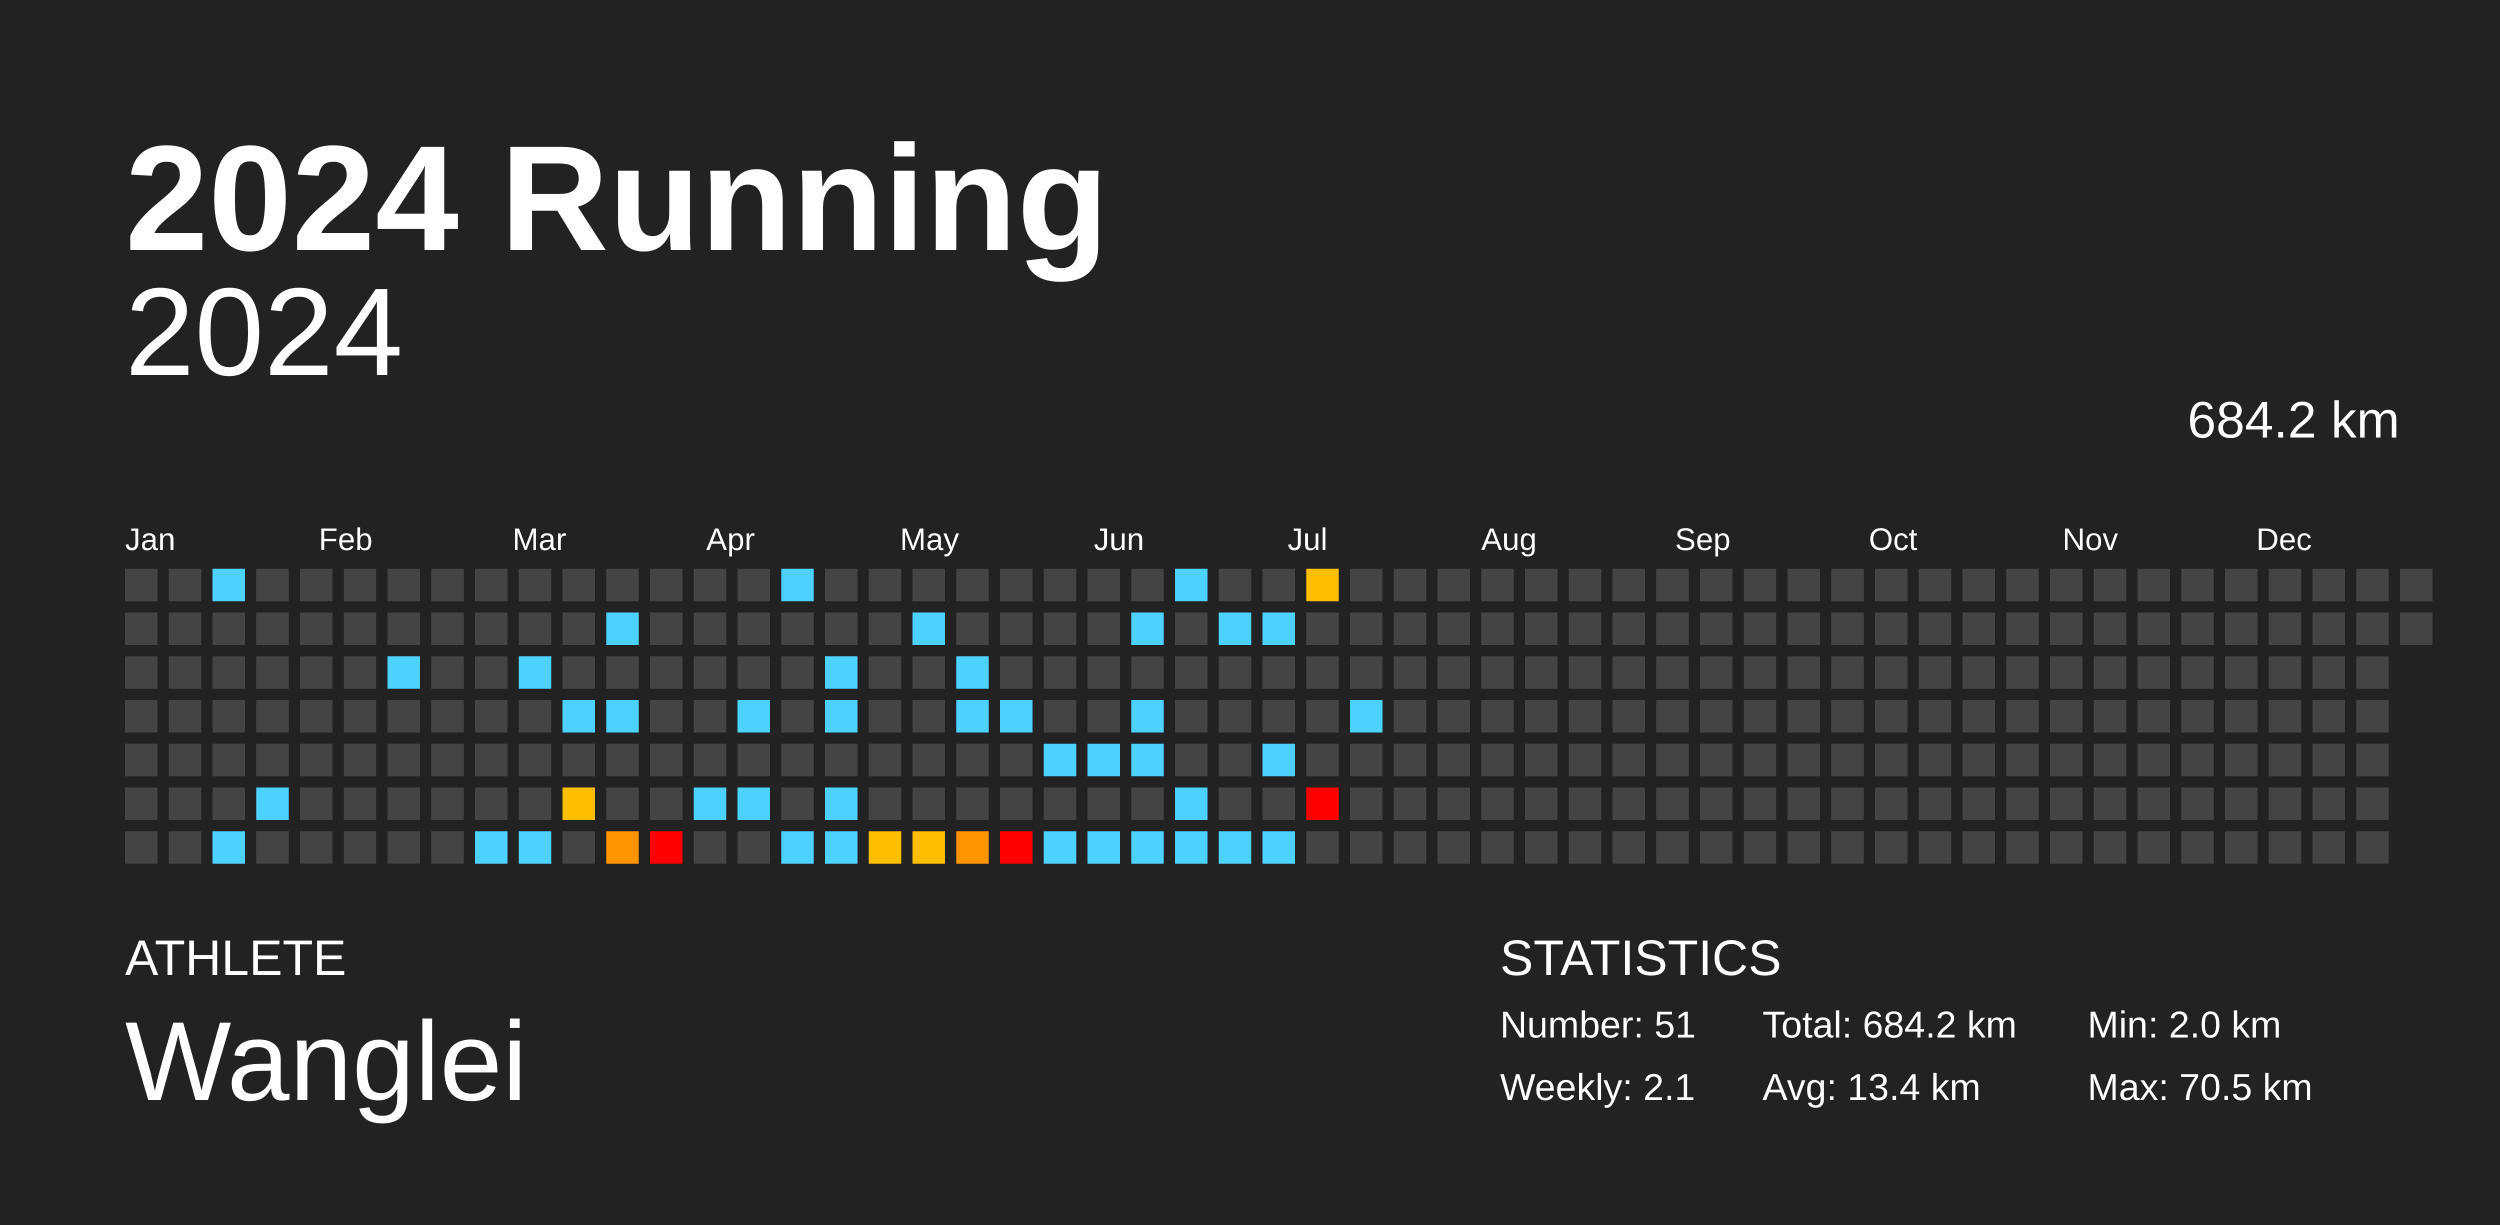
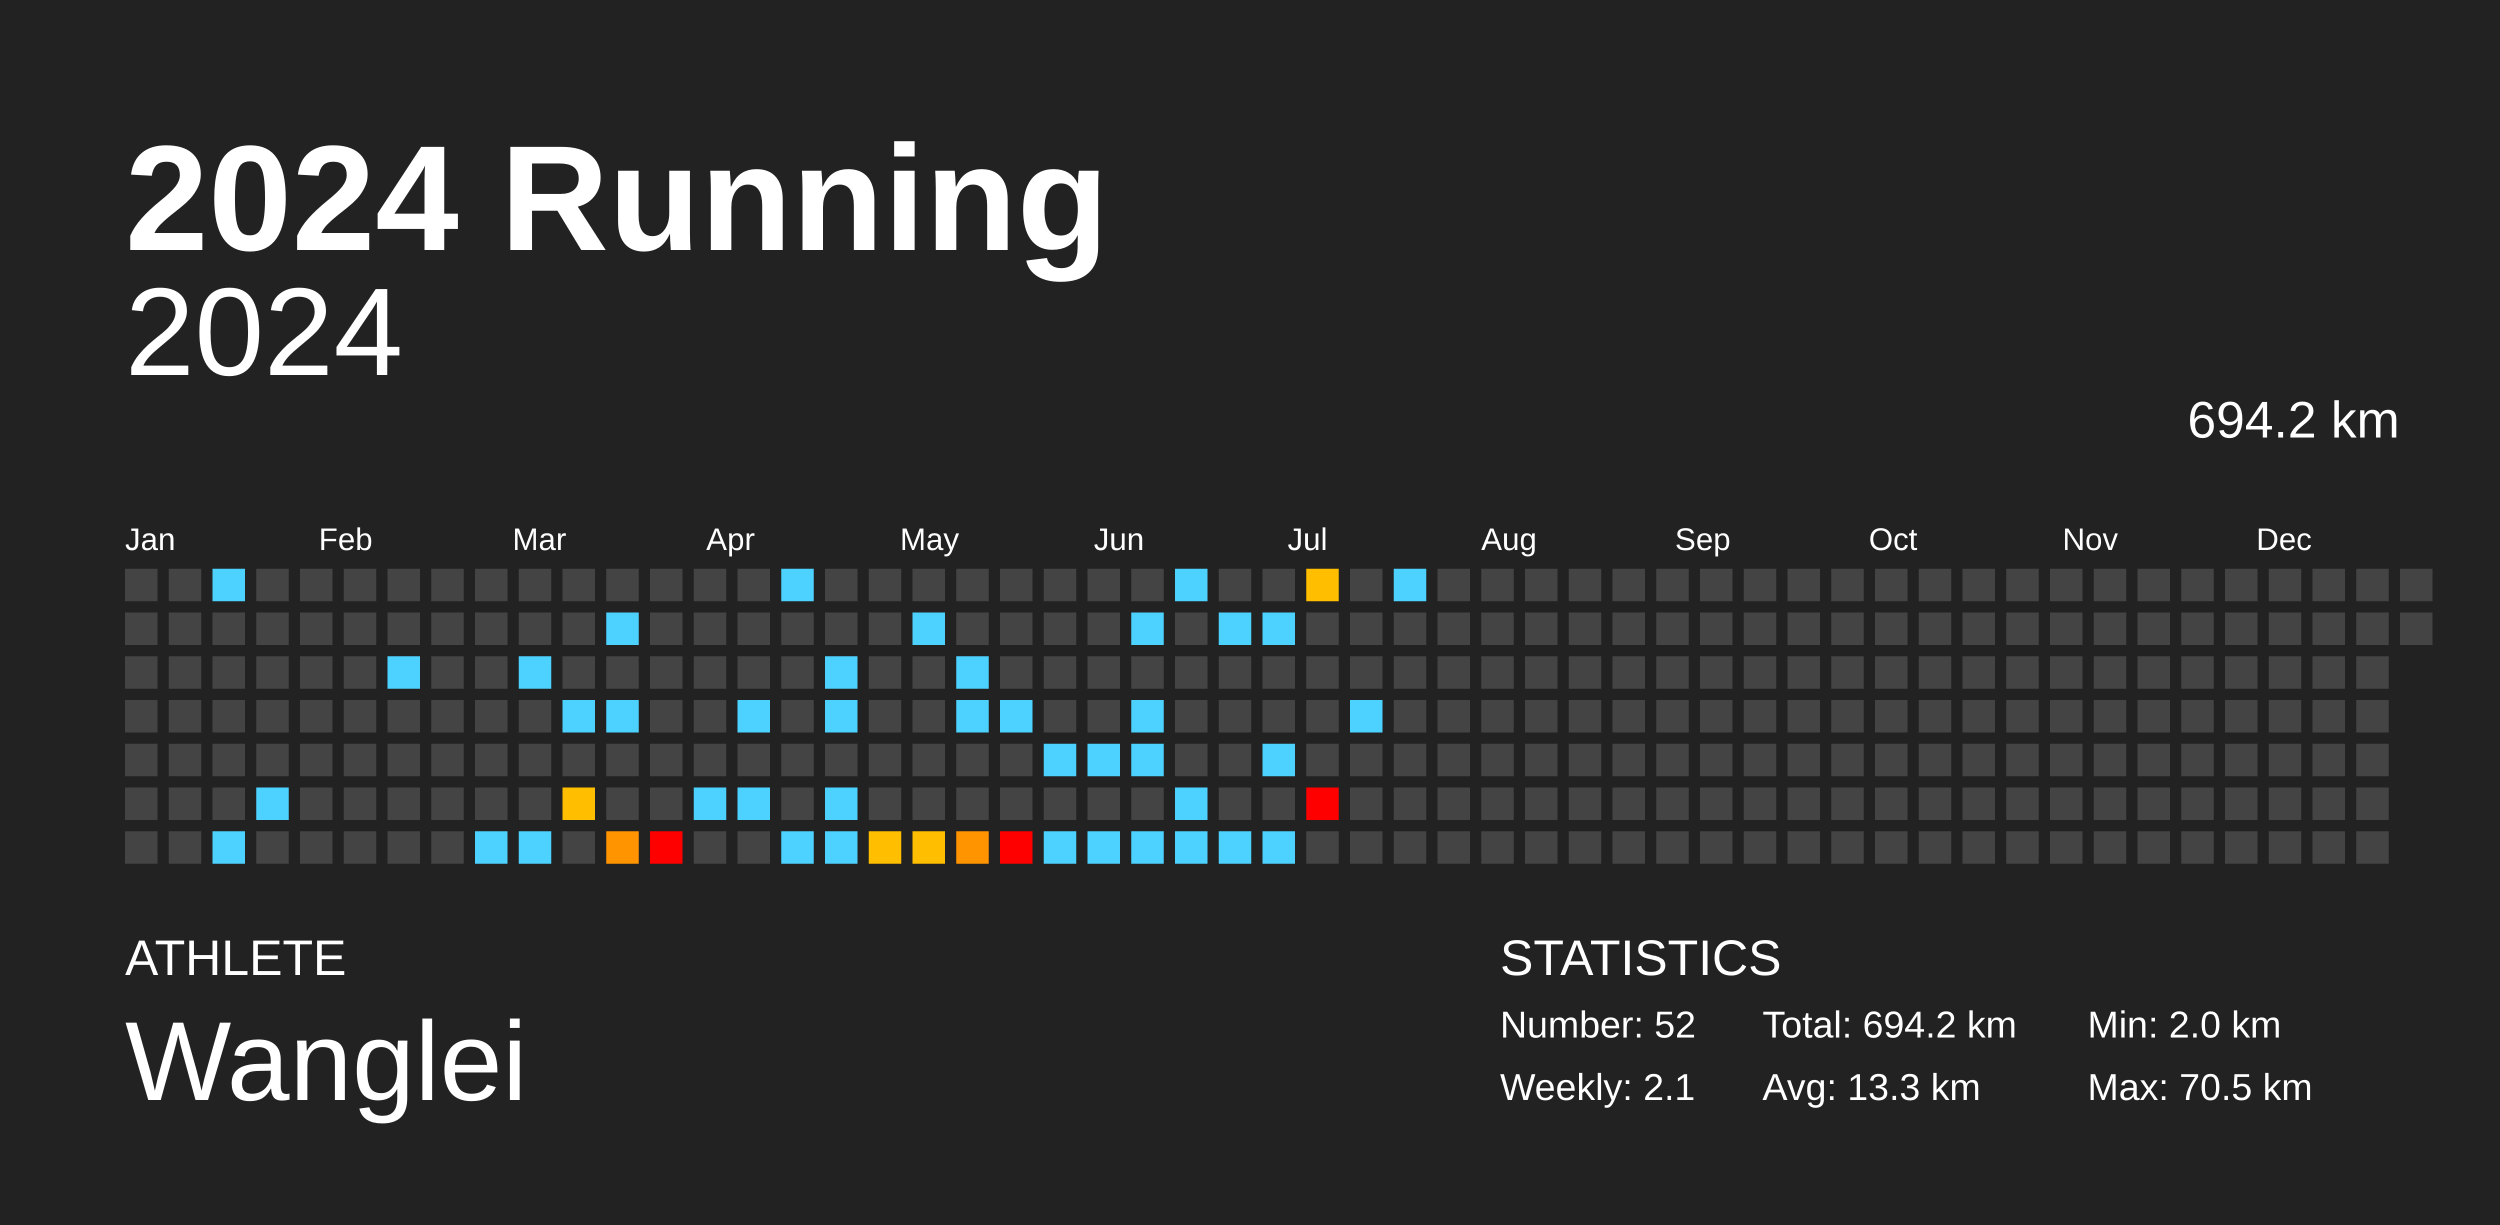
<svg xmlns="http://www.w3.org/2000/svg" baseProfile="full" height="98mm" version="1.1" viewBox="0,0,200,98" width="200mm">
  <defs />
  <rect fill="#222222" height="98" width="200" x="0" y="0" />
  <text fill="#FFFFFF" style="font-size:12px; font-family:Arial; font-weight:bold;" x="10" y="20">2024 Running</text>
  <text fill="#FFFFFF" style="font-size:4px; font-family:Arial" x="10" y="78">ATHLETE</text>
  <text fill="#FFFFFF" style="font-size:9px; font-family:Arial" x="10" y="88">Wanglei</text>
  <text fill="#FFFFFF" style="font-size:4px; font-family:Arial" x="120" y="78">STATISTICS</text>
-   <text fill="#FFFFFF" style="font-size:3px; font-family:Arial" x="120" y="83">Number: 51</text>
+   <text fill="#FFFFFF" style="font-size:3px; font-family:Arial" x="120" y="83">Number: 52</text>
  <text fill="#FFFFFF" style="font-size:3px; font-family:Arial" x="120" y="88">Weekly: 2.1</text>
-   <text fill="#FFFFFF" style="font-size:3px; font-family:Arial" x="141" y="83">Total: 684.2 km</text>
-   <text fill="#FFFFFF" style="font-size:3px; font-family:Arial" x="141" y="88">Avg: 13.4 km</text>
+   <text fill="#FFFFFF" style="font-size:3px; font-family:Arial" x="141" y="83">Total: 694.2 km</text>
+   <text fill="#FFFFFF" style="font-size:3px; font-family:Arial" x="141" y="88">Avg: 13.3 km</text>
  <text fill="#FFFFFF" style="font-size:3px; font-family:Arial" x="167" y="83">Min: 2.0 km</text>
  <text fill="#FFFFFF" style="font-size:3px; font-family:Arial" x="167" y="88">Max: 70.5 km</text>
  <text alignment-baseline="hanging" fill="#FFFFFF" style="font-size:10.0px; font-family:Arial;" x="10" y="30">2024</text>
-   <text alignment-baseline="hanging" fill="#FFFFFF" style="font-size:4.125px; font-family:Arial;" x="175" y="35">684.2 km</text>
+   <text alignment-baseline="hanging" fill="#FFFFFF" style="font-size:4.125px; font-family:Arial;" x="175" y="35">694.2 km</text>
  <text fill="#FFFFFF" style="font-size:2.5px; font-family:Arial" x="10.0" y="44">Jan</text>
  <text fill="#FFFFFF" style="font-size:2.5px; font-family:Arial" x="25.5" y="44">Feb</text>
  <text fill="#FFFFFF" style="font-size:2.5px; font-family:Arial" x="41.0" y="44">Mar</text>
  <text fill="#FFFFFF" style="font-size:2.5px; font-family:Arial" x="56.5" y="44">Apr</text>
  <text fill="#FFFFFF" style="font-size:2.5px; font-family:Arial" x="72.0" y="44">May</text>
  <text fill="#FFFFFF" style="font-size:2.5px; font-family:Arial" x="87.5" y="44">Jun</text>
  <text fill="#FFFFFF" style="font-size:2.5px; font-family:Arial" x="103.0" y="44">Jul</text>
  <text fill="#FFFFFF" style="font-size:2.5px; font-family:Arial" x="118.5" y="44">Aug</text>
  <text fill="#FFFFFF" style="font-size:2.5px; font-family:Arial" x="134.0" y="44">Sep</text>
  <text fill="#FFFFFF" style="font-size:2.5px; font-family:Arial" x="149.5" y="44">Oct</text>
  <text fill="#FFFFFF" style="font-size:2.5px; font-family:Arial" x="165.0" y="44">Nov</text>
  <text fill="#FFFFFF" style="font-size:2.5px; font-family:Arial" x="180.5" y="44">Dec</text>
  <rect fill="#444444" height="2.6" width="2.6" x="10.0" y="45.5" />
  <rect fill="#444444" height="2.6" width="2.6" x="10.0" y="49.0" />
  <rect fill="#444444" height="2.6" width="2.6" x="10.0" y="52.5" />
  <rect fill="#444444" height="2.6" width="2.6" x="10.0" y="56.0" />
  <rect fill="#444444" height="2.6" width="2.6" x="10.0" y="59.5" />
  <rect fill="#444444" height="2.6" width="2.6" x="10.0" y="63.0" />
  <rect fill="#444444" height="2.6" width="2.6" x="10.0" y="66.5" />
  <rect fill="#444444" height="2.6" width="2.6" x="13.5" y="45.5" />
  <rect fill="#444444" height="2.6" width="2.6" x="13.5" y="49.0" />
  <rect fill="#444444" height="2.6" width="2.6" x="13.5" y="52.5" />
  <rect fill="#444444" height="2.6" width="2.6" x="13.5" y="56.0" />
  <rect fill="#444444" height="2.6" width="2.6" x="13.5" y="59.5" />
  <rect fill="#444444" height="2.6" width="2.6" x="13.5" y="63.0" />
  <rect fill="#444444" height="2.6" width="2.6" x="13.5" y="66.5" />
  <rect fill="#4dd2ff" height="2.6" width="2.6" x="17.0" y="45.5" />
  <rect fill="#444444" height="2.6" width="2.6" x="17.0" y="49.0" />
  <rect fill="#444444" height="2.6" width="2.6" x="17.0" y="52.5" />
  <rect fill="#444444" height="2.6" width="2.6" x="17.0" y="56.0" />
  <rect fill="#444444" height="2.6" width="2.6" x="17.0" y="59.5" />
  <rect fill="#444444" height="2.6" width="2.6" x="17.0" y="63.0" />
  <rect fill="#4dd2ff" height="2.6" width="2.6" x="17.0" y="66.5" />
  <rect fill="#444444" height="2.6" width="2.6" x="20.5" y="45.5" />
  <rect fill="#444444" height="2.6" width="2.6" x="20.5" y="49.0" />
  <rect fill="#444444" height="2.6" width="2.6" x="20.5" y="52.5" />
  <rect fill="#444444" height="2.6" width="2.6" x="20.5" y="56.0" />
  <rect fill="#444444" height="2.6" width="2.6" x="20.5" y="59.5" />
  <rect fill="#4dd2ff" height="2.6" width="2.6" x="20.5" y="63.0" />
  <rect fill="#444444" height="2.6" width="2.6" x="20.5" y="66.5" />
  <rect fill="#444444" height="2.6" width="2.6" x="24.0" y="45.5" />
  <rect fill="#444444" height="2.6" width="2.6" x="24.0" y="49.0" />
  <rect fill="#444444" height="2.6" width="2.6" x="24.0" y="52.5" />
  <rect fill="#444444" height="2.6" width="2.6" x="24.0" y="56.0" />
  <rect fill="#444444" height="2.6" width="2.6" x="24.0" y="59.5" />
  <rect fill="#444444" height="2.6" width="2.6" x="24.0" y="63.0" />
  <rect fill="#444444" height="2.6" width="2.6" x="24.0" y="66.5" />
  <rect fill="#444444" height="2.6" width="2.6" x="27.5" y="45.5" />
  <rect fill="#444444" height="2.6" width="2.6" x="27.5" y="49.0" />
  <rect fill="#444444" height="2.6" width="2.6" x="27.5" y="52.5" />
  <rect fill="#444444" height="2.6" width="2.6" x="27.5" y="56.0" />
  <rect fill="#444444" height="2.6" width="2.6" x="27.5" y="59.5" />
  <rect fill="#444444" height="2.6" width="2.6" x="27.5" y="63.0" />
  <rect fill="#444444" height="2.6" width="2.6" x="27.5" y="66.5" />
  <rect fill="#444444" height="2.6" width="2.6" x="31.0" y="45.5" />
  <rect fill="#444444" height="2.6" width="2.6" x="31.0" y="49.0" />
  <rect fill="#4dd2ff" height="2.6" width="2.6" x="31.0" y="52.5" />
  <rect fill="#444444" height="2.6" width="2.6" x="31.0" y="56.0" />
  <rect fill="#444444" height="2.6" width="2.6" x="31.0" y="59.5" />
  <rect fill="#444444" height="2.6" width="2.6" x="31.0" y="63.0" />
  <rect fill="#444444" height="2.6" width="2.6" x="31.0" y="66.5" />
  <rect fill="#444444" height="2.6" width="2.6" x="34.5" y="45.5" />
  <rect fill="#444444" height="2.6" width="2.6" x="34.5" y="49.0" />
  <rect fill="#444444" height="2.6" width="2.6" x="34.5" y="52.5" />
  <rect fill="#444444" height="2.6" width="2.6" x="34.5" y="56.0" />
  <rect fill="#444444" height="2.6" width="2.6" x="34.5" y="59.5" />
  <rect fill="#444444" height="2.6" width="2.6" x="34.5" y="63.0" />
  <rect fill="#444444" height="2.6" width="2.6" x="34.5" y="66.5" />
  <rect fill="#444444" height="2.6" width="2.6" x="38.0" y="45.5" />
  <rect fill="#444444" height="2.6" width="2.6" x="38.0" y="49.0" />
  <rect fill="#444444" height="2.6" width="2.6" x="38.0" y="52.5" />
  <rect fill="#444444" height="2.6" width="2.6" x="38.0" y="56.0" />
  <rect fill="#444444" height="2.6" width="2.6" x="38.0" y="59.5" />
  <rect fill="#444444" height="2.6" width="2.6" x="38.0" y="63.0" />
  <rect fill="#4dd2ff" height="2.6" width="2.6" x="38.0" y="66.5" />
  <rect fill="#444444" height="2.6" width="2.6" x="41.5" y="45.5" />
  <rect fill="#444444" height="2.6" width="2.6" x="41.5" y="49.0" />
  <rect fill="#4dd2ff" height="2.6" width="2.6" x="41.5" y="52.5" />
  <rect fill="#444444" height="2.6" width="2.6" x="41.5" y="56.0" />
  <rect fill="#444444" height="2.6" width="2.6" x="41.5" y="59.5" />
  <rect fill="#444444" height="2.6" width="2.6" x="41.5" y="63.0" />
  <rect fill="#4dd2ff" height="2.6" width="2.6" x="41.5" y="66.5" />
  <rect fill="#444444" height="2.6" width="2.6" x="45.0" y="45.5" />
  <rect fill="#444444" height="2.6" width="2.6" x="45.0" y="49.0" />
  <rect fill="#444444" height="2.6" width="2.6" x="45.0" y="52.5" />
  <rect fill="#4dd2ff" height="2.6" width="2.6" x="45.0" y="56.0" />
  <rect fill="#444444" height="2.6" width="2.6" x="45.0" y="59.5" />
  <rect fill="#ffbe00" height="2.6" width="2.6" x="45.0" y="63.0" />
  <rect fill="#444444" height="2.6" width="2.6" x="45.0" y="66.5" />
  <rect fill="#444444" height="2.6" width="2.6" x="48.5" y="45.5" />
  <rect fill="#4dd2ff" height="2.6" width="2.6" x="48.5" y="49.0" />
  <rect fill="#444444" height="2.6" width="2.6" x="48.5" y="52.5" />
  <rect fill="#4dd2ff" height="2.6" width="2.6" x="48.5" y="56.0" />
  <rect fill="#444444" height="2.6" width="2.6" x="48.5" y="59.5" />
  <rect fill="#444444" height="2.6" width="2.6" x="48.5" y="63.0" />
  <rect fill="#ff9400" height="2.6" width="2.6" x="48.5" y="66.5" />
  <rect fill="#444444" height="2.6" width="2.6" x="52.0" y="45.5" />
  <rect fill="#444444" height="2.6" width="2.6" x="52.0" y="49.0" />
  <rect fill="#444444" height="2.6" width="2.6" x="52.0" y="52.5" />
  <rect fill="#444444" height="2.6" width="2.6" x="52.0" y="56.0" />
  <rect fill="#444444" height="2.6" width="2.6" x="52.0" y="59.5" />
  <rect fill="#444444" height="2.6" width="2.6" x="52.0" y="63.0" />
  <rect fill="red" height="2.6" width="2.6" x="52.0" y="66.5" />
  <rect fill="#444444" height="2.6" width="2.6" x="55.5" y="45.5" />
  <rect fill="#444444" height="2.6" width="2.6" x="55.5" y="49.0" />
  <rect fill="#444444" height="2.6" width="2.6" x="55.5" y="52.5" />
  <rect fill="#444444" height="2.6" width="2.6" x="55.5" y="56.0" />
  <rect fill="#444444" height="2.6" width="2.6" x="55.5" y="59.5" />
  <rect fill="#4dd2ff" height="2.6" width="2.6" x="55.5" y="63.0" />
  <rect fill="#444444" height="2.6" width="2.6" x="55.5" y="66.5" />
  <rect fill="#444444" height="2.6" width="2.6" x="59.0" y="45.5" />
  <rect fill="#444444" height="2.6" width="2.6" x="59.0" y="49.0" />
  <rect fill="#444444" height="2.6" width="2.6" x="59.0" y="52.5" />
  <rect fill="#4dd2ff" height="2.6" width="2.6" x="59.0" y="56.0" />
  <rect fill="#444444" height="2.6" width="2.6" x="59.0" y="59.5" />
  <rect fill="#4dd2ff" height="2.6" width="2.6" x="59.0" y="63.0" />
  <rect fill="#444444" height="2.6" width="2.6" x="59.0" y="66.5" />
  <rect fill="#4dd2ff" height="2.6" width="2.6" x="62.5" y="45.5" />
  <rect fill="#444444" height="2.6" width="2.6" x="62.5" y="49.0" />
  <rect fill="#444444" height="2.6" width="2.6" x="62.5" y="52.5" />
  <rect fill="#444444" height="2.6" width="2.6" x="62.5" y="56.0" />
  <rect fill="#444444" height="2.6" width="2.6" x="62.5" y="59.5" />
  <rect fill="#444444" height="2.6" width="2.6" x="62.5" y="63.0" />
  <rect fill="#4dd2ff" height="2.6" width="2.6" x="62.5" y="66.5" />
  <rect fill="#444444" height="2.6" width="2.6" x="66.0" y="45.5" />
  <rect fill="#444444" height="2.6" width="2.6" x="66.0" y="49.0" />
  <rect fill="#4dd2ff" height="2.6" width="2.6" x="66.0" y="52.5" />
  <rect fill="#4dd2ff" height="2.6" width="2.6" x="66.0" y="56.0" />
  <rect fill="#444444" height="2.6" width="2.6" x="66.0" y="59.5" />
  <rect fill="#4dd2ff" height="2.6" width="2.6" x="66.0" y="63.0" />
  <rect fill="#4dd2ff" height="2.6" width="2.6" x="66.0" y="66.5" />
  <rect fill="#444444" height="2.6" width="2.6" x="69.5" y="45.5" />
  <rect fill="#444444" height="2.6" width="2.6" x="69.5" y="49.0" />
  <rect fill="#444444" height="2.6" width="2.6" x="69.5" y="52.5" />
  <rect fill="#444444" height="2.6" width="2.6" x="69.5" y="56.0" />
  <rect fill="#444444" height="2.6" width="2.6" x="69.5" y="59.5" />
  <rect fill="#444444" height="2.6" width="2.6" x="69.5" y="63.0" />
  <rect fill="#ffbe00" height="2.6" width="2.6" x="69.5" y="66.5" />
  <rect fill="#444444" height="2.6" width="2.6" x="73.0" y="45.5" />
  <rect fill="#4dd2ff" height="2.6" width="2.6" x="73.0" y="49.0" />
  <rect fill="#444444" height="2.6" width="2.6" x="73.0" y="52.5" />
  <rect fill="#444444" height="2.6" width="2.6" x="73.0" y="56.0" />
  <rect fill="#444444" height="2.6" width="2.6" x="73.0" y="59.5" />
  <rect fill="#444444" height="2.6" width="2.6" x="73.0" y="63.0" />
  <rect fill="#ffbe00" height="2.6" width="2.6" x="73.0" y="66.5" />
  <rect fill="#444444" height="2.6" width="2.6" x="76.5" y="45.5" />
  <rect fill="#444444" height="2.6" width="2.6" x="76.5" y="49.0" />
  <rect fill="#4dd2ff" height="2.6" width="2.6" x="76.5" y="52.5" />
  <rect fill="#4dd2ff" height="2.6" width="2.6" x="76.5" y="56.0" />
  <rect fill="#444444" height="2.6" width="2.6" x="76.5" y="59.5" />
  <rect fill="#444444" height="2.6" width="2.6" x="76.5" y="63.0" />
  <rect fill="#ff9400" height="2.6" width="2.6" x="76.5" y="66.5" />
  <rect fill="#444444" height="2.6" width="2.6" x="80.0" y="45.5" />
  <rect fill="#444444" height="2.6" width="2.6" x="80.0" y="49.0" />
  <rect fill="#444444" height="2.6" width="2.6" x="80.0" y="52.5" />
  <rect fill="#4dd2ff" height="2.6" width="2.6" x="80.0" y="56.0" />
  <rect fill="#444444" height="2.6" width="2.6" x="80.0" y="59.5" />
  <rect fill="#444444" height="2.6" width="2.6" x="80.0" y="63.0" />
  <rect fill="red" height="2.6" width="2.6" x="80.0" y="66.5" />
  <rect fill="#444444" height="2.6" width="2.6" x="83.5" y="45.5" />
  <rect fill="#444444" height="2.6" width="2.6" x="83.5" y="49.0" />
  <rect fill="#444444" height="2.6" width="2.6" x="83.5" y="52.5" />
  <rect fill="#444444" height="2.6" width="2.6" x="83.5" y="56.0" />
  <rect fill="#4dd2ff" height="2.6" width="2.6" x="83.5" y="59.5" />
  <rect fill="#444444" height="2.6" width="2.6" x="83.5" y="63.0" />
  <rect fill="#4dd2ff" height="2.6" width="2.6" x="83.5" y="66.5" />
  <rect fill="#444444" height="2.6" width="2.6" x="87.0" y="45.5" />
  <rect fill="#444444" height="2.6" width="2.6" x="87.0" y="49.0" />
  <rect fill="#444444" height="2.6" width="2.6" x="87.0" y="52.5" />
  <rect fill="#444444" height="2.6" width="2.6" x="87.0" y="56.0" />
  <rect fill="#4dd2ff" height="2.6" width="2.6" x="87.0" y="59.5" />
  <rect fill="#444444" height="2.6" width="2.6" x="87.0" y="63.0" />
  <rect fill="#4dd2ff" height="2.6" width="2.6" x="87.0" y="66.5" />
  <rect fill="#444444" height="2.6" width="2.6" x="90.5" y="45.5" />
  <rect fill="#4dd2ff" height="2.6" width="2.6" x="90.5" y="49.0" />
  <rect fill="#444444" height="2.6" width="2.6" x="90.5" y="52.5" />
  <rect fill="#4dd2ff" height="2.6" width="2.6" x="90.5" y="56.0" />
  <rect fill="#4dd2ff" height="2.6" width="2.6" x="90.5" y="59.5" />
  <rect fill="#444444" height="2.6" width="2.6" x="90.5" y="63.0" />
  <rect fill="#4dd2ff" height="2.6" width="2.6" x="90.5" y="66.5" />
  <rect fill="#4dd2ff" height="2.6" width="2.6" x="94.0" y="45.5" />
  <rect fill="#444444" height="2.6" width="2.6" x="94.0" y="49.0" />
  <rect fill="#444444" height="2.6" width="2.6" x="94.0" y="52.5" />
  <rect fill="#444444" height="2.6" width="2.6" x="94.0" y="56.0" />
  <rect fill="#444444" height="2.6" width="2.6" x="94.0" y="59.5" />
  <rect fill="#4dd2ff" height="2.6" width="2.6" x="94.0" y="63.0" />
  <rect fill="#4dd2ff" height="2.6" width="2.6" x="94.0" y="66.5" />
  <rect fill="#444444" height="2.6" width="2.6" x="97.5" y="45.5" />
  <rect fill="#4dd2ff" height="2.6" width="2.6" x="97.5" y="49.0" />
  <rect fill="#444444" height="2.6" width="2.6" x="97.5" y="52.5" />
  <rect fill="#444444" height="2.6" width="2.6" x="97.5" y="56.0" />
  <rect fill="#444444" height="2.6" width="2.6" x="97.5" y="59.5" />
  <rect fill="#444444" height="2.6" width="2.6" x="97.5" y="63.0" />
  <rect fill="#4dd2ff" height="2.6" width="2.6" x="97.5" y="66.5" />
  <rect fill="#444444" height="2.6" width="2.6" x="101.0" y="45.5" />
  <rect fill="#4dd2ff" height="2.6" width="2.6" x="101.0" y="49.0" />
  <rect fill="#444444" height="2.6" width="2.6" x="101.0" y="52.5" />
  <rect fill="#444444" height="2.6" width="2.6" x="101.0" y="56.0" />
  <rect fill="#4dd2ff" height="2.6" width="2.6" x="101.0" y="59.5" />
  <rect fill="#444444" height="2.6" width="2.6" x="101.0" y="63.0" />
  <rect fill="#4dd2ff" height="2.6" width="2.6" x="101.0" y="66.5" />
  <rect fill="#ffbe00" height="2.6" width="2.6" x="104.5" y="45.5" />
  <rect fill="#444444" height="2.6" width="2.6" x="104.5" y="49.0" />
  <rect fill="#444444" height="2.6" width="2.6" x="104.5" y="52.5" />
  <rect fill="#444444" height="2.6" width="2.6" x="104.5" y="56.0" />
  <rect fill="#444444" height="2.6" width="2.6" x="104.5" y="59.5" />
  <rect fill="red" height="2.6" width="2.6" x="104.5" y="63.0" />
  <rect fill="#444444" height="2.6" width="2.6" x="104.5" y="66.5" />
  <rect fill="#444444" height="2.6" width="2.6" x="108.0" y="45.5" />
  <rect fill="#444444" height="2.6" width="2.6" x="108.0" y="49.0" />
  <rect fill="#444444" height="2.6" width="2.6" x="108.0" y="52.5" />
  <rect fill="#4dd2ff" height="2.6" width="2.6" x="108.0" y="56.0" />
  <rect fill="#444444" height="2.6" width="2.6" x="108.0" y="59.5" />
  <rect fill="#444444" height="2.6" width="2.6" x="108.0" y="63.0" />
  <rect fill="#444444" height="2.6" width="2.6" x="108.0" y="66.5" />
-   <rect fill="#444444" height="2.6" width="2.6" x="111.5" y="45.5" />
+   <rect fill="#4dd2ff" height="2.6" width="2.6" x="111.5" y="45.5" />
  <rect fill="#444444" height="2.6" width="2.6" x="111.5" y="49.0" />
  <rect fill="#444444" height="2.6" width="2.6" x="111.5" y="52.5" />
  <rect fill="#444444" height="2.6" width="2.6" x="111.5" y="56.0" />
  <rect fill="#444444" height="2.6" width="2.6" x="111.5" y="59.5" />
  <rect fill="#444444" height="2.6" width="2.6" x="111.5" y="63.0" />
  <rect fill="#444444" height="2.6" width="2.6" x="111.5" y="66.5" />
  <rect fill="#444444" height="2.6" width="2.6" x="115.0" y="45.5" />
  <rect fill="#444444" height="2.6" width="2.6" x="115.0" y="49.0" />
  <rect fill="#444444" height="2.6" width="2.6" x="115.0" y="52.5" />
  <rect fill="#444444" height="2.6" width="2.6" x="115.0" y="56.0" />
  <rect fill="#444444" height="2.6" width="2.6" x="115.0" y="59.5" />
  <rect fill="#444444" height="2.6" width="2.6" x="115.0" y="63.0" />
  <rect fill="#444444" height="2.6" width="2.6" x="115.0" y="66.5" />
  <rect fill="#444444" height="2.6" width="2.6" x="118.5" y="45.5" />
  <rect fill="#444444" height="2.6" width="2.6" x="118.5" y="49.0" />
  <rect fill="#444444" height="2.6" width="2.6" x="118.5" y="52.5" />
  <rect fill="#444444" height="2.6" width="2.6" x="118.5" y="56.0" />
  <rect fill="#444444" height="2.6" width="2.6" x="118.5" y="59.5" />
  <rect fill="#444444" height="2.6" width="2.6" x="118.5" y="63.0" />
  <rect fill="#444444" height="2.6" width="2.6" x="118.5" y="66.5" />
  <rect fill="#444444" height="2.6" width="2.6" x="122.0" y="45.5" />
  <rect fill="#444444" height="2.6" width="2.6" x="122.0" y="49.0" />
  <rect fill="#444444" height="2.6" width="2.6" x="122.0" y="52.5" />
  <rect fill="#444444" height="2.6" width="2.6" x="122.0" y="56.0" />
  <rect fill="#444444" height="2.6" width="2.6" x="122.0" y="59.5" />
  <rect fill="#444444" height="2.6" width="2.6" x="122.0" y="63.0" />
  <rect fill="#444444" height="2.6" width="2.6" x="122.0" y="66.5" />
  <rect fill="#444444" height="2.6" width="2.6" x="125.5" y="45.5" />
  <rect fill="#444444" height="2.6" width="2.6" x="125.5" y="49.0" />
  <rect fill="#444444" height="2.6" width="2.6" x="125.5" y="52.5" />
  <rect fill="#444444" height="2.6" width="2.6" x="125.5" y="56.0" />
  <rect fill="#444444" height="2.6" width="2.6" x="125.5" y="59.5" />
  <rect fill="#444444" height="2.6" width="2.6" x="125.5" y="63.0" />
  <rect fill="#444444" height="2.6" width="2.6" x="125.5" y="66.5" />
  <rect fill="#444444" height="2.6" width="2.6" x="129.0" y="45.5" />
  <rect fill="#444444" height="2.6" width="2.6" x="129.0" y="49.0" />
  <rect fill="#444444" height="2.6" width="2.6" x="129.0" y="52.5" />
  <rect fill="#444444" height="2.6" width="2.6" x="129.0" y="56.0" />
  <rect fill="#444444" height="2.6" width="2.6" x="129.0" y="59.5" />
  <rect fill="#444444" height="2.6" width="2.6" x="129.0" y="63.0" />
  <rect fill="#444444" height="2.6" width="2.6" x="129.0" y="66.5" />
  <rect fill="#444444" height="2.6" width="2.6" x="132.5" y="45.5" />
  <rect fill="#444444" height="2.6" width="2.6" x="132.5" y="49.0" />
  <rect fill="#444444" height="2.6" width="2.6" x="132.5" y="52.5" />
  <rect fill="#444444" height="2.6" width="2.6" x="132.5" y="56.0" />
  <rect fill="#444444" height="2.6" width="2.6" x="132.5" y="59.5" />
  <rect fill="#444444" height="2.6" width="2.6" x="132.5" y="63.0" />
  <rect fill="#444444" height="2.6" width="2.6" x="132.5" y="66.5" />
  <rect fill="#444444" height="2.6" width="2.6" x="136.0" y="45.5" />
  <rect fill="#444444" height="2.6" width="2.6" x="136.0" y="49.0" />
  <rect fill="#444444" height="2.6" width="2.6" x="136.0" y="52.5" />
  <rect fill="#444444" height="2.6" width="2.6" x="136.0" y="56.0" />
  <rect fill="#444444" height="2.6" width="2.6" x="136.0" y="59.5" />
  <rect fill="#444444" height="2.6" width="2.6" x="136.0" y="63.0" />
  <rect fill="#444444" height="2.6" width="2.6" x="136.0" y="66.5" />
  <rect fill="#444444" height="2.6" width="2.6" x="139.5" y="45.5" />
  <rect fill="#444444" height="2.6" width="2.6" x="139.5" y="49.0" />
  <rect fill="#444444" height="2.6" width="2.6" x="139.5" y="52.5" />
  <rect fill="#444444" height="2.6" width="2.6" x="139.5" y="56.0" />
  <rect fill="#444444" height="2.6" width="2.6" x="139.5" y="59.5" />
  <rect fill="#444444" height="2.6" width="2.6" x="139.5" y="63.0" />
  <rect fill="#444444" height="2.6" width="2.6" x="139.5" y="66.5" />
  <rect fill="#444444" height="2.6" width="2.6" x="143.0" y="45.5" />
  <rect fill="#444444" height="2.6" width="2.6" x="143.0" y="49.0" />
  <rect fill="#444444" height="2.6" width="2.6" x="143.0" y="52.5" />
  <rect fill="#444444" height="2.6" width="2.6" x="143.0" y="56.0" />
  <rect fill="#444444" height="2.6" width="2.6" x="143.0" y="59.5" />
  <rect fill="#444444" height="2.6" width="2.6" x="143.0" y="63.0" />
  <rect fill="#444444" height="2.6" width="2.6" x="143.0" y="66.5" />
  <rect fill="#444444" height="2.6" width="2.6" x="146.5" y="45.5" />
  <rect fill="#444444" height="2.6" width="2.6" x="146.5" y="49.0" />
  <rect fill="#444444" height="2.6" width="2.6" x="146.5" y="52.5" />
  <rect fill="#444444" height="2.6" width="2.6" x="146.5" y="56.0" />
  <rect fill="#444444" height="2.6" width="2.6" x="146.5" y="59.5" />
  <rect fill="#444444" height="2.6" width="2.6" x="146.5" y="63.0" />
  <rect fill="#444444" height="2.6" width="2.6" x="146.5" y="66.5" />
  <rect fill="#444444" height="2.6" width="2.6" x="150.0" y="45.5" />
  <rect fill="#444444" height="2.6" width="2.6" x="150.0" y="49.0" />
  <rect fill="#444444" height="2.6" width="2.6" x="150.0" y="52.5" />
  <rect fill="#444444" height="2.6" width="2.6" x="150.0" y="56.0" />
  <rect fill="#444444" height="2.6" width="2.6" x="150.0" y="59.5" />
  <rect fill="#444444" height="2.6" width="2.6" x="150.0" y="63.0" />
  <rect fill="#444444" height="2.6" width="2.6" x="150.0" y="66.5" />
  <rect fill="#444444" height="2.6" width="2.6" x="153.5" y="45.5" />
  <rect fill="#444444" height="2.6" width="2.6" x="153.5" y="49.0" />
  <rect fill="#444444" height="2.6" width="2.6" x="153.5" y="52.5" />
  <rect fill="#444444" height="2.6" width="2.6" x="153.5" y="56.0" />
  <rect fill="#444444" height="2.6" width="2.6" x="153.5" y="59.5" />
  <rect fill="#444444" height="2.6" width="2.6" x="153.5" y="63.0" />
  <rect fill="#444444" height="2.6" width="2.6" x="153.5" y="66.5" />
  <rect fill="#444444" height="2.6" width="2.6" x="157.0" y="45.5" />
  <rect fill="#444444" height="2.6" width="2.6" x="157.0" y="49.0" />
  <rect fill="#444444" height="2.6" width="2.6" x="157.0" y="52.5" />
  <rect fill="#444444" height="2.6" width="2.6" x="157.0" y="56.0" />
  <rect fill="#444444" height="2.6" width="2.6" x="157.0" y="59.5" />
  <rect fill="#444444" height="2.6" width="2.6" x="157.0" y="63.0" />
  <rect fill="#444444" height="2.6" width="2.6" x="157.0" y="66.5" />
  <rect fill="#444444" height="2.6" width="2.6" x="160.5" y="45.5" />
  <rect fill="#444444" height="2.6" width="2.6" x="160.5" y="49.0" />
  <rect fill="#444444" height="2.6" width="2.6" x="160.5" y="52.5" />
  <rect fill="#444444" height="2.6" width="2.6" x="160.5" y="56.0" />
  <rect fill="#444444" height="2.6" width="2.6" x="160.5" y="59.5" />
  <rect fill="#444444" height="2.6" width="2.6" x="160.5" y="63.0" />
  <rect fill="#444444" height="2.6" width="2.6" x="160.5" y="66.5" />
  <rect fill="#444444" height="2.6" width="2.6" x="164.0" y="45.5" />
  <rect fill="#444444" height="2.6" width="2.6" x="164.0" y="49.0" />
  <rect fill="#444444" height="2.6" width="2.6" x="164.0" y="52.5" />
  <rect fill="#444444" height="2.6" width="2.6" x="164.0" y="56.0" />
  <rect fill="#444444" height="2.6" width="2.6" x="164.0" y="59.5" />
  <rect fill="#444444" height="2.6" width="2.6" x="164.0" y="63.0" />
  <rect fill="#444444" height="2.6" width="2.6" x="164.0" y="66.5" />
  <rect fill="#444444" height="2.6" width="2.6" x="167.5" y="45.5" />
  <rect fill="#444444" height="2.6" width="2.6" x="167.5" y="49.0" />
  <rect fill="#444444" height="2.6" width="2.6" x="167.5" y="52.5" />
  <rect fill="#444444" height="2.6" width="2.6" x="167.5" y="56.0" />
  <rect fill="#444444" height="2.6" width="2.6" x="167.5" y="59.5" />
  <rect fill="#444444" height="2.6" width="2.6" x="167.5" y="63.0" />
  <rect fill="#444444" height="2.6" width="2.6" x="167.5" y="66.5" />
  <rect fill="#444444" height="2.6" width="2.6" x="171.0" y="45.5" />
  <rect fill="#444444" height="2.6" width="2.6" x="171.0" y="49.0" />
  <rect fill="#444444" height="2.6" width="2.6" x="171.0" y="52.5" />
  <rect fill="#444444" height="2.6" width="2.6" x="171.0" y="56.0" />
  <rect fill="#444444" height="2.6" width="2.6" x="171.0" y="59.5" />
  <rect fill="#444444" height="2.6" width="2.6" x="171.0" y="63.0" />
  <rect fill="#444444" height="2.6" width="2.6" x="171.0" y="66.5" />
  <rect fill="#444444" height="2.6" width="2.6" x="174.5" y="45.5" />
  <rect fill="#444444" height="2.6" width="2.6" x="174.5" y="49.0" />
  <rect fill="#444444" height="2.6" width="2.6" x="174.5" y="52.5" />
  <rect fill="#444444" height="2.6" width="2.6" x="174.5" y="56.0" />
  <rect fill="#444444" height="2.6" width="2.6" x="174.5" y="59.5" />
  <rect fill="#444444" height="2.6" width="2.6" x="174.5" y="63.0" />
  <rect fill="#444444" height="2.6" width="2.6" x="174.5" y="66.5" />
  <rect fill="#444444" height="2.6" width="2.6" x="178.0" y="45.5" />
  <rect fill="#444444" height="2.6" width="2.6" x="178.0" y="49.0" />
  <rect fill="#444444" height="2.6" width="2.6" x="178.0" y="52.5" />
  <rect fill="#444444" height="2.6" width="2.6" x="178.0" y="56.0" />
  <rect fill="#444444" height="2.6" width="2.6" x="178.0" y="59.5" />
  <rect fill="#444444" height="2.6" width="2.6" x="178.0" y="63.0" />
  <rect fill="#444444" height="2.6" width="2.6" x="178.0" y="66.5" />
  <rect fill="#444444" height="2.6" width="2.6" x="181.5" y="45.5" />
  <rect fill="#444444" height="2.6" width="2.6" x="181.5" y="49.0" />
  <rect fill="#444444" height="2.6" width="2.6" x="181.5" y="52.5" />
  <rect fill="#444444" height="2.6" width="2.6" x="181.5" y="56.0" />
  <rect fill="#444444" height="2.6" width="2.6" x="181.5" y="59.5" />
  <rect fill="#444444" height="2.6" width="2.6" x="181.5" y="63.0" />
  <rect fill="#444444" height="2.6" width="2.6" x="181.5" y="66.5" />
  <rect fill="#444444" height="2.6" width="2.6" x="185.0" y="45.5" />
  <rect fill="#444444" height="2.6" width="2.6" x="185.0" y="49.0" />
  <rect fill="#444444" height="2.6" width="2.6" x="185.0" y="52.5" />
  <rect fill="#444444" height="2.6" width="2.6" x="185.0" y="56.0" />
  <rect fill="#444444" height="2.6" width="2.6" x="185.0" y="59.5" />
  <rect fill="#444444" height="2.6" width="2.6" x="185.0" y="63.0" />
  <rect fill="#444444" height="2.6" width="2.6" x="185.0" y="66.5" />
  <rect fill="#444444" height="2.6" width="2.6" x="188.5" y="45.5" />
  <rect fill="#444444" height="2.6" width="2.6" x="188.5" y="49.0" />
  <rect fill="#444444" height="2.6" width="2.6" x="188.5" y="52.5" />
  <rect fill="#444444" height="2.6" width="2.6" x="188.5" y="56.0" />
  <rect fill="#444444" height="2.6" width="2.6" x="188.5" y="59.5" />
  <rect fill="#444444" height="2.6" width="2.6" x="188.5" y="63.0" />
  <rect fill="#444444" height="2.6" width="2.6" x="188.5" y="66.5" />
  <rect fill="#444444" height="2.6" width="2.6" x="192.0" y="45.5" />
  <rect fill="#444444" height="2.6" width="2.6" x="192.0" y="49.0" />
</svg>
